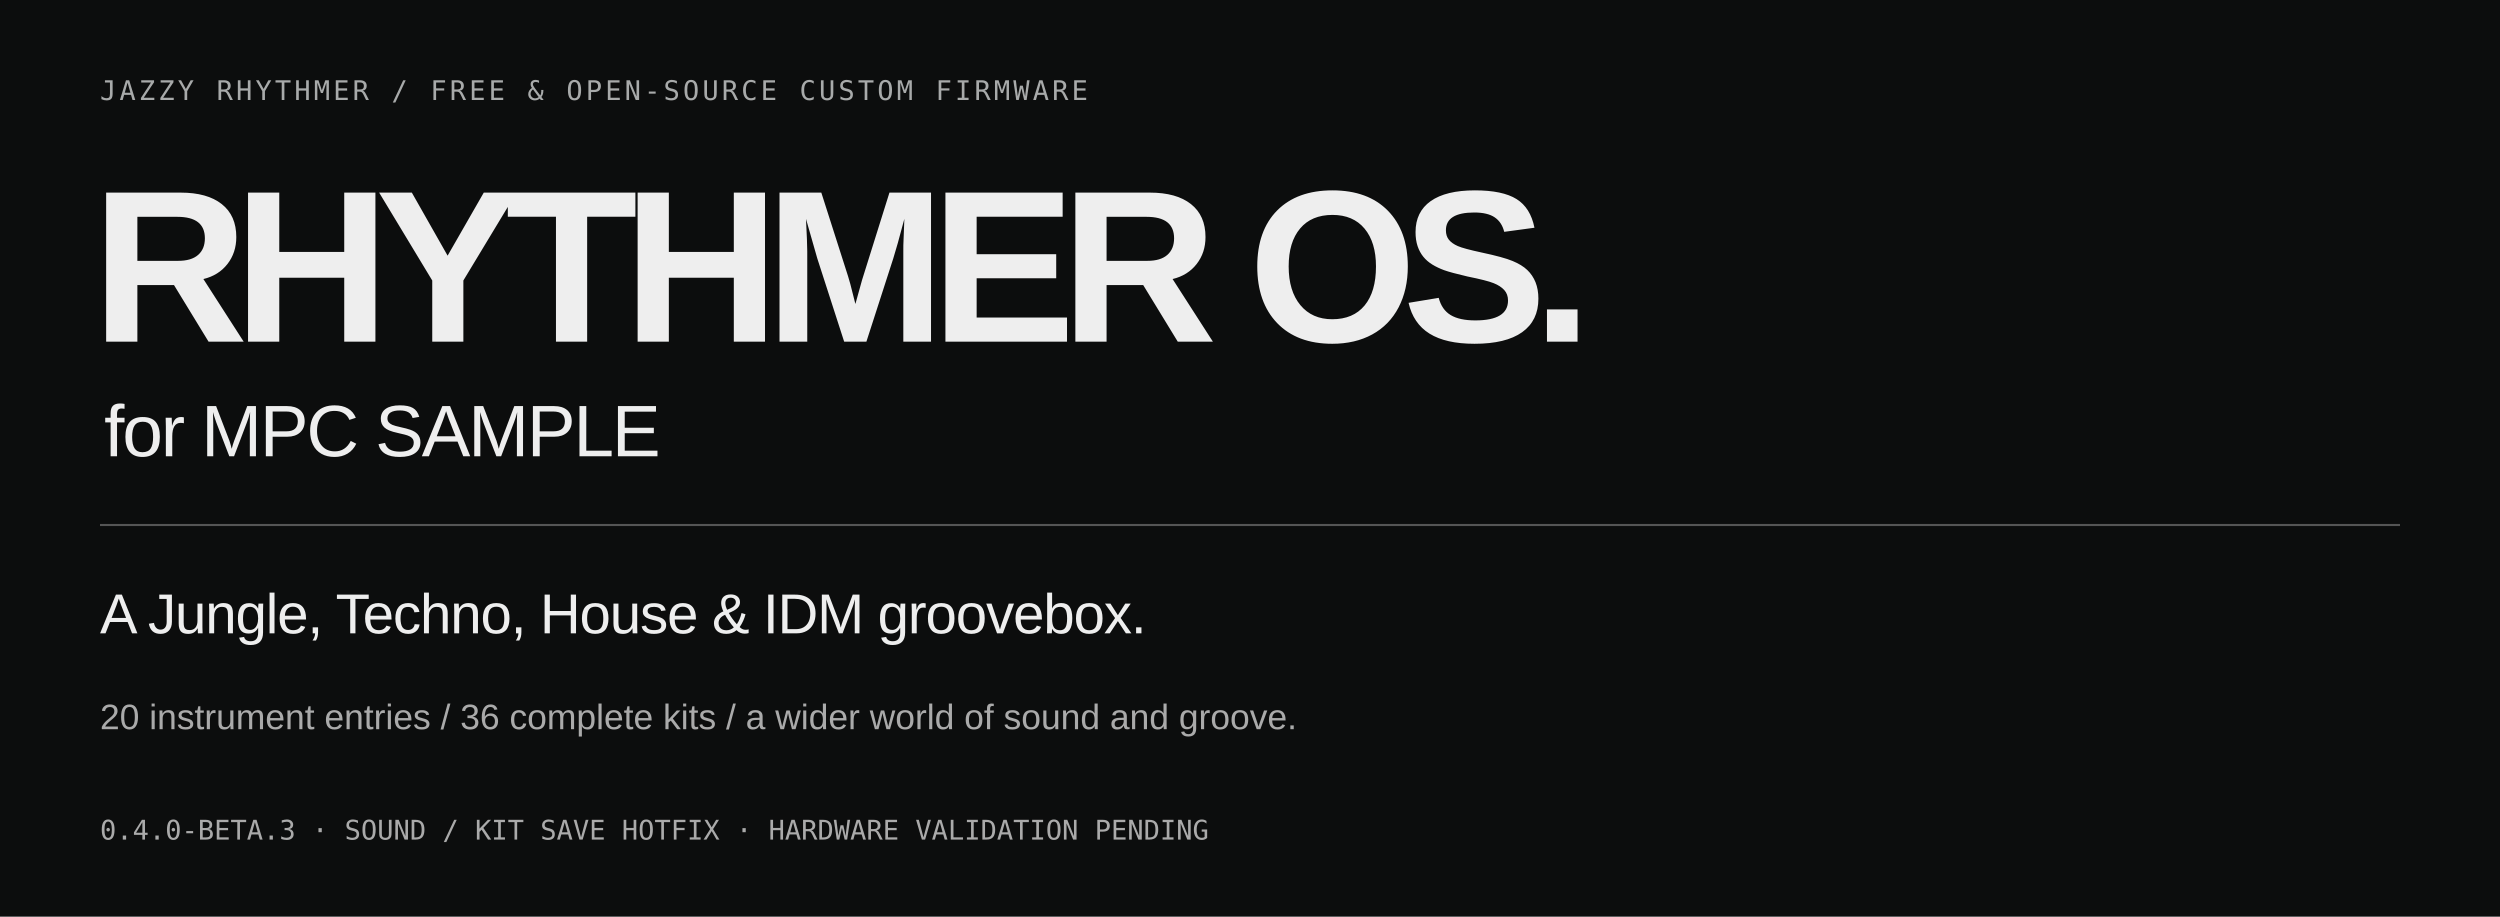
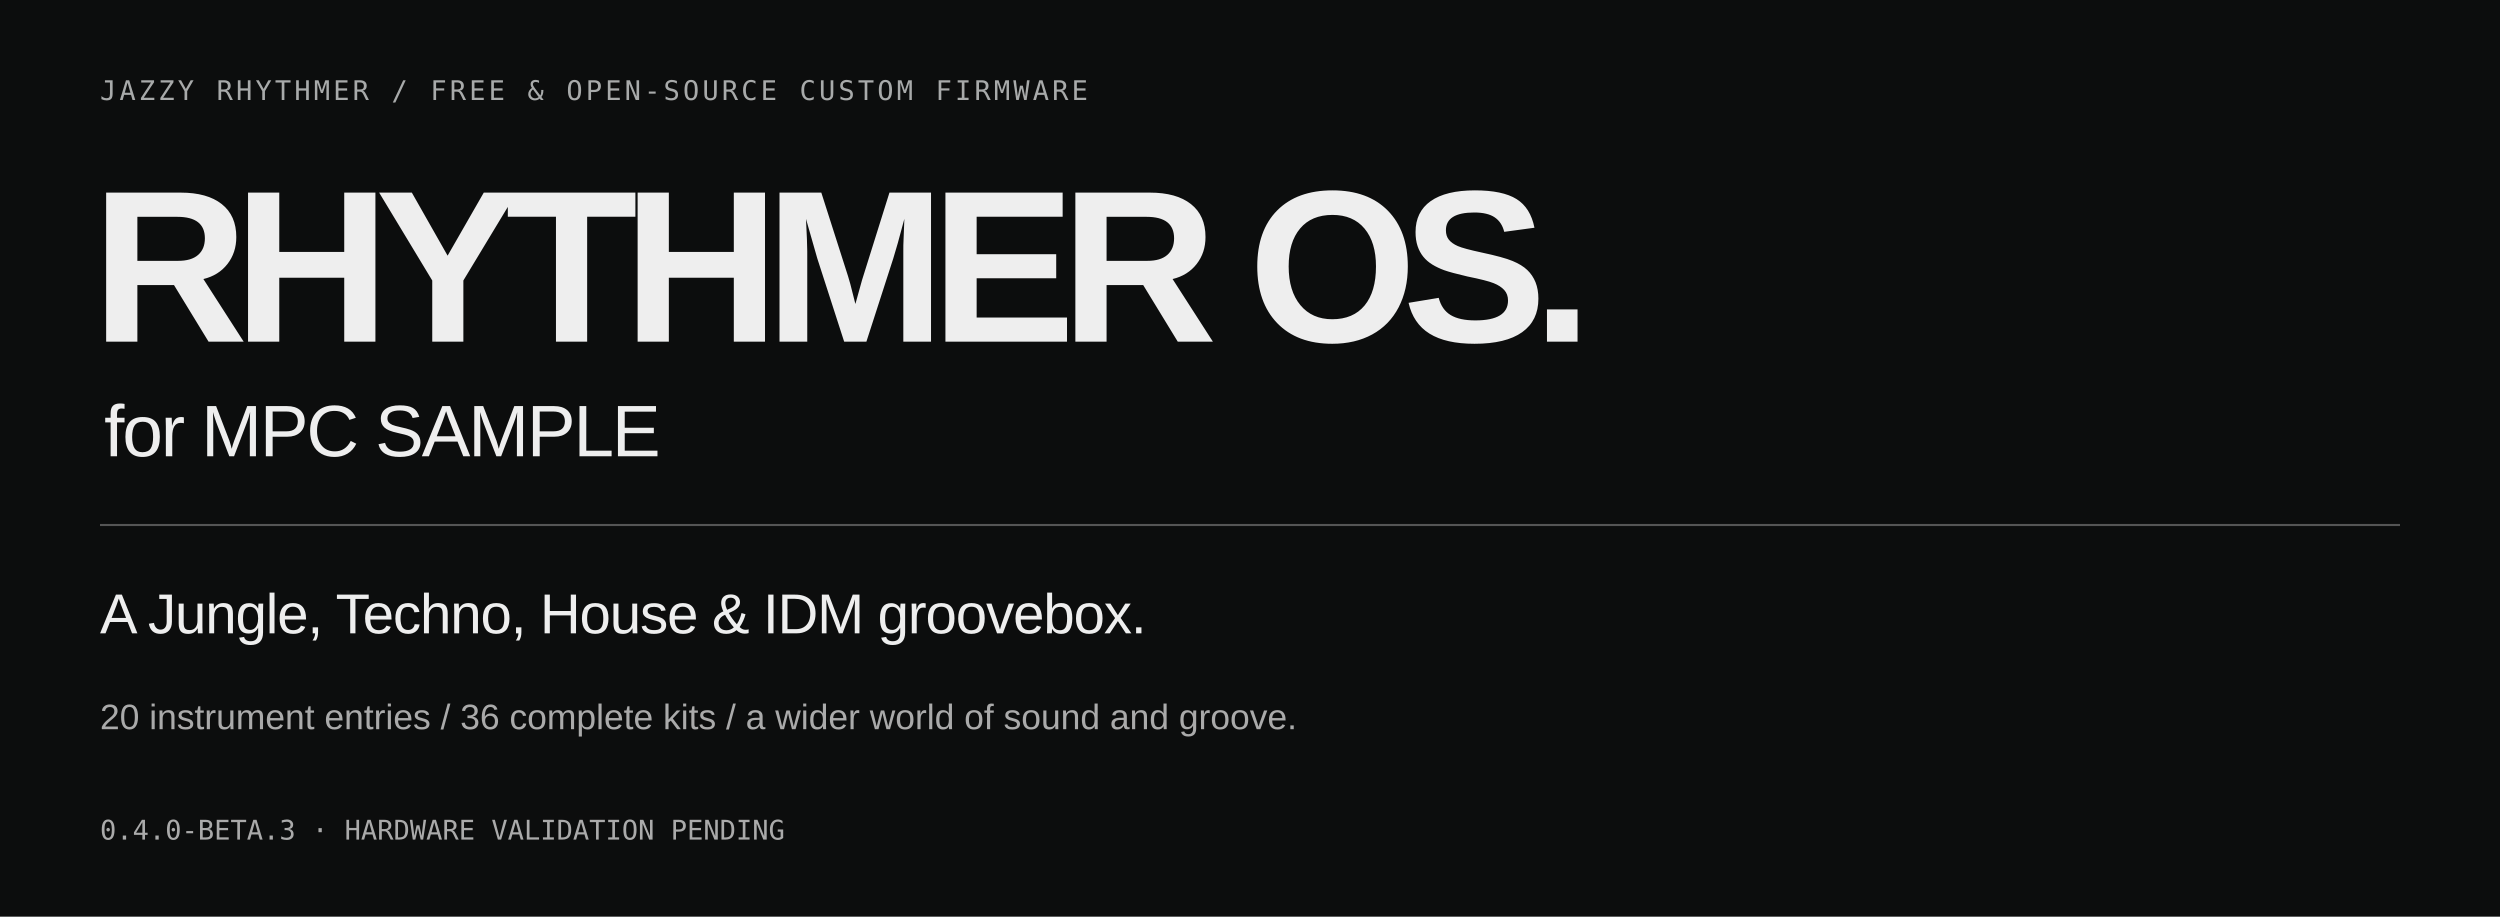
<svg xmlns="http://www.w3.org/2000/svg" width="1200" height="440" viewBox="0 0 1200 440">
  <rect width="1200" height="440" fill="#0c0d0d" />
  <g font-family="Arial,Helvetica,sans-serif" fill="#eee">
    <text x="48" y="48" font-family="monospace" font-size="13" letter-spacing="1.5" fill="#a8aaaa">JAZZY RHYTHMER / FREE &amp; OPEN-SOURCE CUSTOM FIRMWARE</text>
    <text x="44" y="164" font-size="104" font-weight="800" letter-spacing="-7">RHYTHMER OS.</text>
    <text x="50" y="219" font-size="35" letter-spacing="-1">for MPC SAMPLE</text>
    <path d="M48 252H1152" stroke="#555" />
    <text x="48" y="304" font-size="27" letter-spacing="-.5">A Jungle, Techno, House &amp; IDM groovebox.</text>
    <text x="48" y="350" font-size="17" fill="#aaa">20 instrument entries / 36 complete kits / a wider world of sound and groove.</text>
-     <text x="48" y="403" font-family="monospace" font-size="13" fill="#aaa">0.4.0-BETA.3 · SOUND / KIT SAVE HOTFIX · HARDWARE VALIDATION PENDING</text>
+     <text x="48" y="403" font-family="monospace" font-size="13" fill="#aaa">0.4.0-BETA.3 · HARDWARE VALIDATION PENDING</text>
  </g>
</svg>
